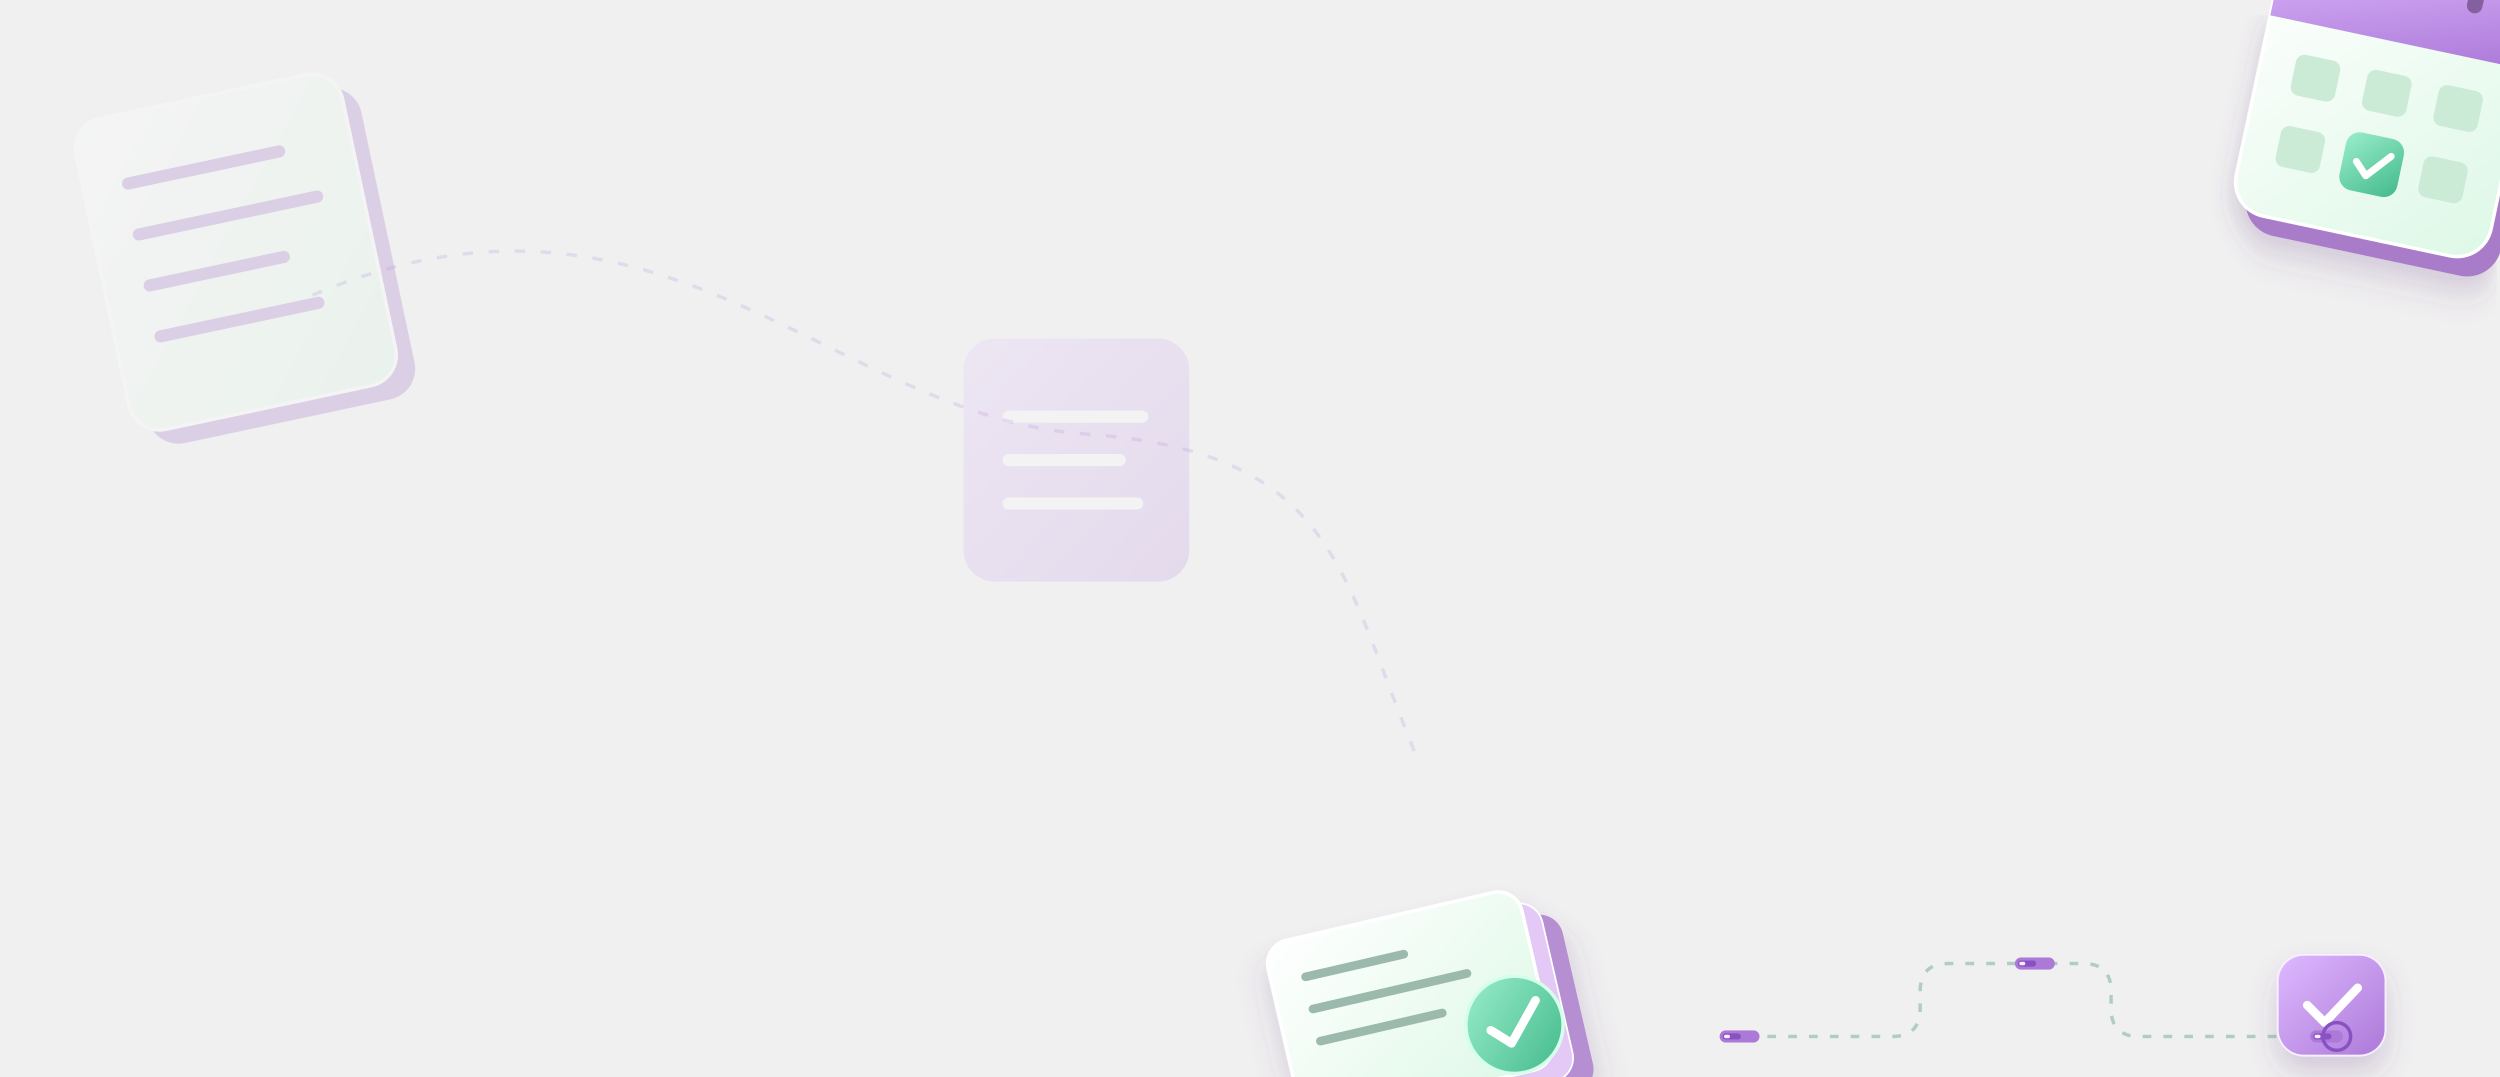
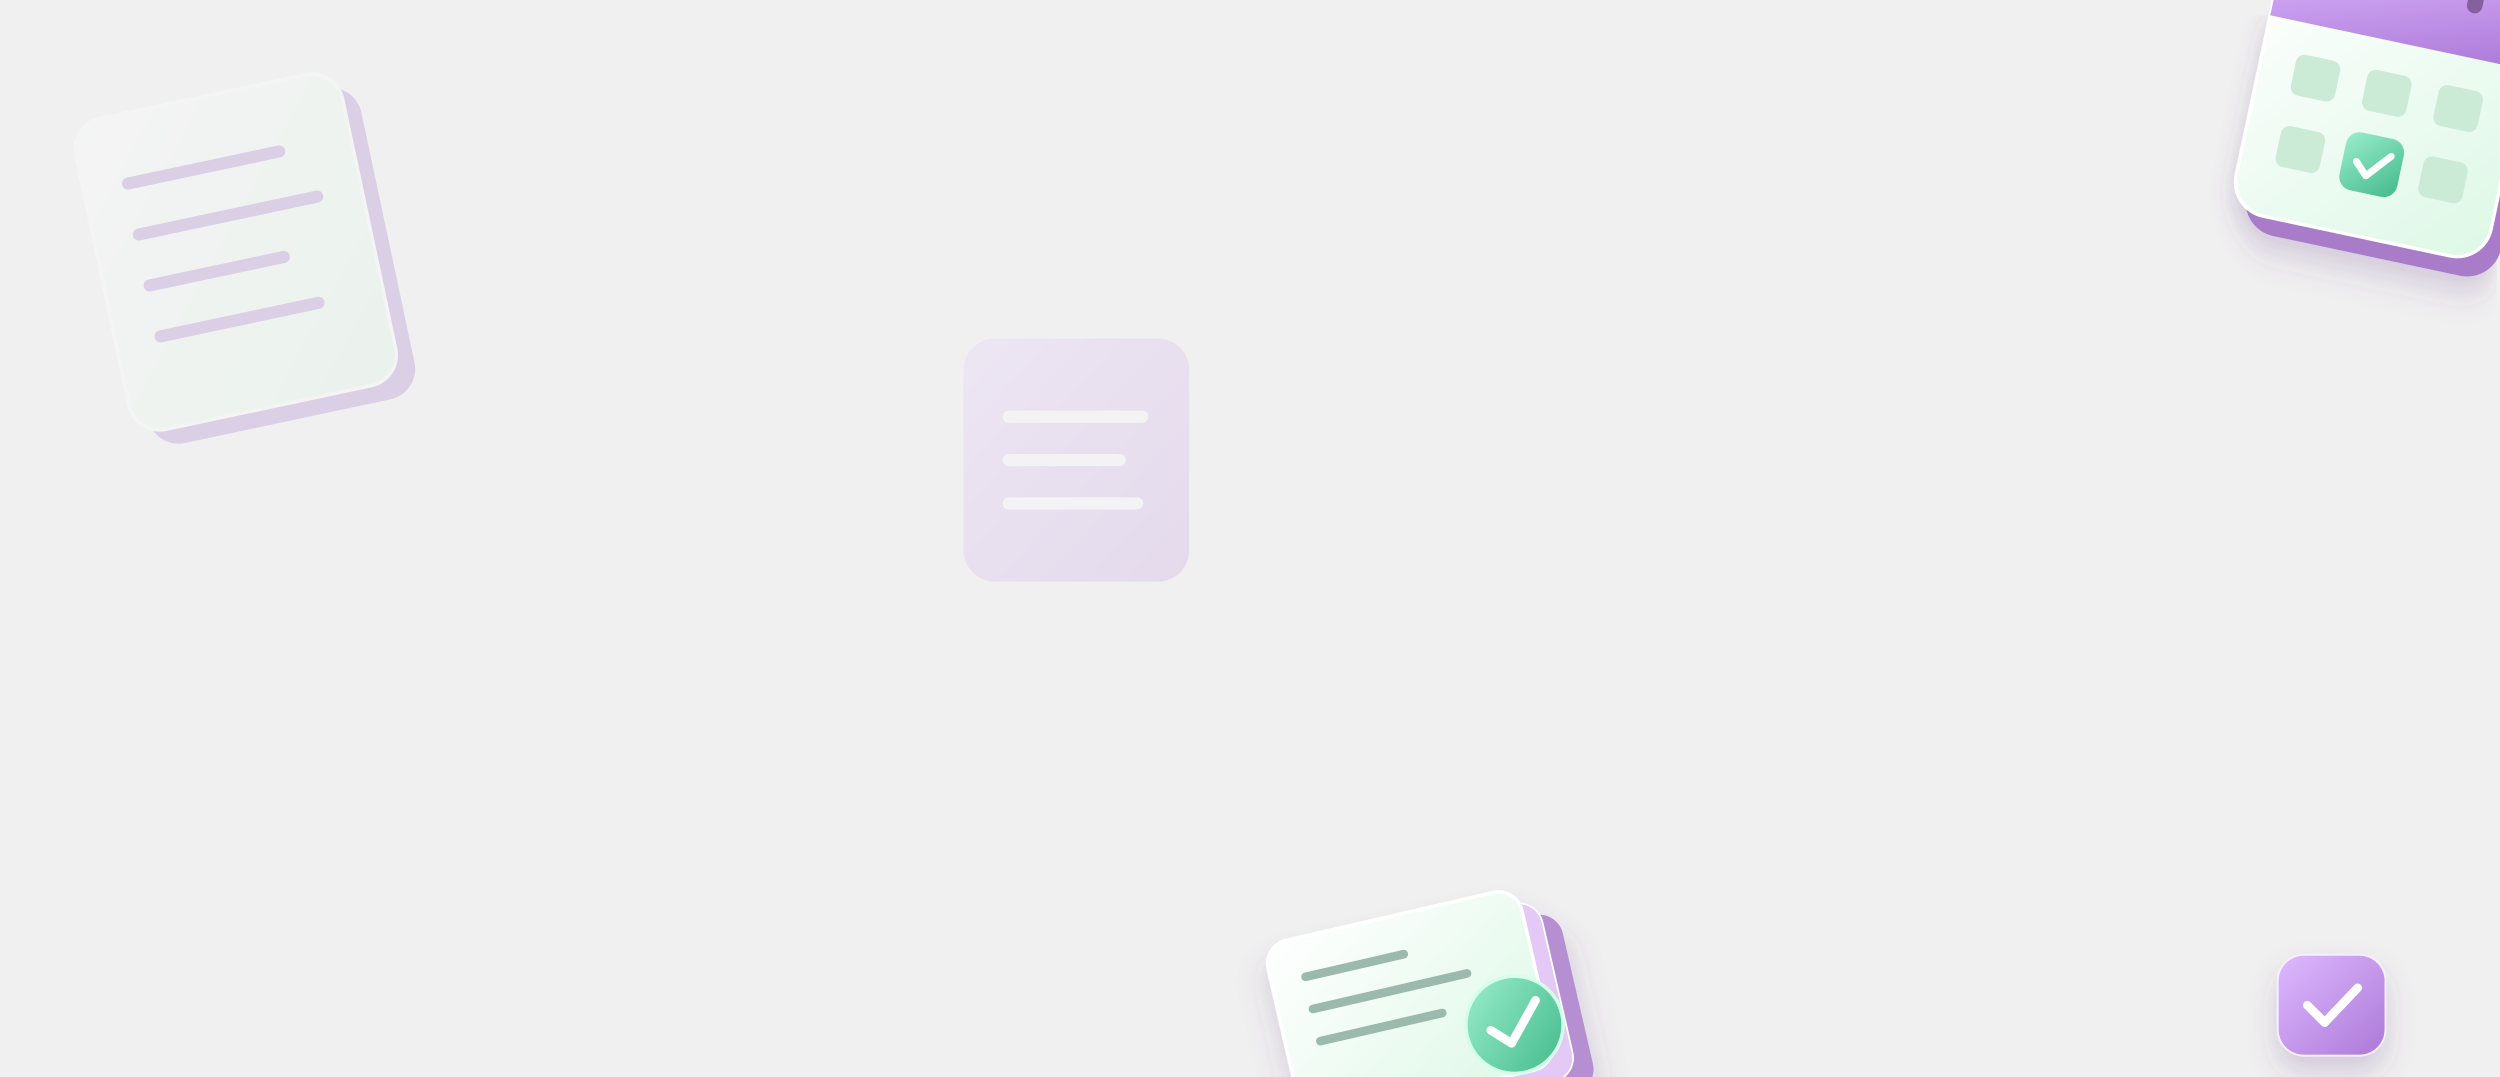
<svg xmlns="http://www.w3.org/2000/svg" width="1440" height="620" viewBox="0 0 1440 620" fill="none">
  <defs>
    <linearGradient id="paper" x1="0" y1="0" x2="1" y2="1">
      <stop stop-color="#FFFFFF" />
      <stop offset="1" stop-color="#DDF8E6" />
    </linearGradient>
    <linearGradient id="purple" x1="0" y1="0" x2="1" y2="1">
      <stop stop-color="#DEB9FF" />
      <stop offset="1" stop-color="#AC79D8" />
    </linearGradient>
    <linearGradient id="mint" x1="0" y1="0" x2="1" y2="1">
      <stop stop-color="#9AEECB" />
      <stop offset="1" stop-color="#43B98C" />
    </linearGradient>
    <filter id="depth" x="-40%" y="-40%" width="180%" height="190%">
      <feDropShadow dx="0" dy="9" stdDeviation="8" flood-color="#6C4688" flood-opacity=".22" />
    </filter>
  </defs>
  <g transform="translate(1300 -22) rotate(12 76 75)" filter="url(#depth)">
    <rect x="8" y="10" width="150" height="160" rx="20" fill="#A97CC9" />
    <rect width="150" height="160" rx="20" fill="url(#paper)" stroke="white" stroke-width="2" />
    <path d="M20 0H130Q150 0 150 20V46H0V20Q0 0 20 0Z" fill="url(#purple)" />
    <path d="M36 -5V16M114 -5V16" stroke="#84609E" stroke-width="9" stroke-linecap="round" />
    <g fill="#CBEBD7">
      <rect x="20" y="64" width="26" height="24" rx="5" />
      <rect x="62" y="64" width="26" height="24" rx="5" />
      <rect x="104" y="64" width="26" height="24" rx="5" />
      <rect x="20" y="106" width="26" height="24" rx="5" />
      <rect x="104" y="106" width="26" height="24" rx="5" />
    </g>
    <rect x="58" y="101" width="34" height="34" rx="8" fill="url(#mint)" />
    <path d="M66 118L73 125L85 111" stroke="white" stroke-width="4" stroke-linecap="round" stroke-linejoin="round" />
  </g>
  <g transform="translate(743 540) rotate(-13 92 62)" filter="url(#depth)">
    <rect x="20" y="0" width="150" height="105" rx="14" fill="#B68ED2" />
    <rect x="10" y="-9" width="150" height="105" rx="14" fill="#E4C9F7" stroke="white" />
    <rect y="-18" width="150" height="105" rx="14" fill="url(#paper)" stroke="white" stroke-width="2" />
    <path d="M20 5H78M20 24H111M20 43H92" stroke="#9CB9AD" stroke-width="5" stroke-linecap="round" />
    <circle cx="131" cy="59" r="28" fill="url(#mint)" stroke="#D5FFEB" stroke-width="2" />
    <path d="M117 59L127 69L146 48" stroke="white" stroke-width="5" stroke-linecap="round" stroke-linejoin="round" />
  </g>
-   <path d="M994 597H1090Q1106 597 1106 581V571Q1106 555 1122 555H1200Q1216 555 1216 571V581Q1216 597 1232 597H1346" stroke="#8CBCA7" stroke-width="2" stroke-dasharray="5 7" opacity=".65" />
  <g transform="translate(1312 550)" filter="url(#depth)">
    <rect width="62" height="58" rx="15" fill="url(#purple)" stroke="#F8EFFF" />
    <path d="M17 29L27 39L46 19" stroke="white" stroke-width="5" stroke-linecap="round" stroke-linejoin="round" />
  </g>
  <g transform="translate(40 72) rotate(-12)" opacity=".3">
    <rect x="9" y="10" width="157" height="183" rx="18" fill="#AC83CD" />
    <rect width="157" height="183" rx="18" fill="url(#paper)" stroke="white" stroke-width="2" />
    <path d="M26 40H115M26 70H131M26 100H105M26 130H119" stroke="#AC83CD" stroke-width="7" stroke-linecap="round" />
  </g>
  <g transform="translate(555 195)" opacity=".19">
    <rect width="130" height="140" rx="18" fill="url(#purple)" />
    <path d="M26 45H103M26 70H90M26 95H100" stroke="white" stroke-width="7" stroke-linecap="round" />
  </g>
-   <path d="M180 170C380 85 480 240 625 250S772 330 816 436" stroke="#B999D7" stroke-width="2" stroke-dasharray="6 9" opacity=".25" />
-   <g fill="none" stroke-linecap="round" pointer-events="none">
-     <path class="route-trail" d="M994 597H1090Q1106 597 1106 581V571Q1106 555 1122 555H1200Q1216 555 1216 571V581Q1216 597 1232 597H1346" pathLength="100" stroke="#ac79d8" stroke-width="7" stroke-dasharray="16 184" />
-     <path class="route-train" d="M994 597H1090Q1106 597 1106 581V571Q1106 555 1122 555H1200Q1216 555 1216 571V581Q1216 597 1232 597H1346" pathLength="100" stroke="#8952c2" stroke-width="3.5" stroke-dasharray="7 193" />
-     <path class="route-nose" d="M994 597H1090Q1106 597 1106 581V571Q1106 555 1122 555H1200Q1216 555 1216 571V581Q1216 597 1232 597H1346" pathLength="100" stroke="#f9f0ff" stroke-width="2" stroke-dasharray="1.5 198.5" />
-     <circle class="route-arrival" cx="1346" cy="597" r="8" stroke="#8952c2" stroke-width="2" />
-   </g>
+   <path class="returns-growing-line" d="M960 595 C1002 595 1028 595 1055 568 C1082 541 1112 545 1138 571 C1164 597 1192 607 1223 595 C1254 583 1273 570 1312 578" pathLength="100" fill="none" stroke="#9461cf" stroke-width="3" stroke-linecap="round" stroke-linejoin="round" pointer-events="none" />
  <style>
-   .route-trail { animation: routeTail 4.8s linear infinite; }
-   .route-train { animation: routeTravel 4.8s linear infinite; }
-   .route-nose { animation: routeNose 4.8s linear infinite; }
-   .route-arrival { animation: routeArrival 4.8s ease-out infinite; }
-   @keyframes routeTail {
-     0% { stroke-dashoffset: 16; opacity: 0; }
-     8% { opacity: .24; }
-     82% { stroke-dashoffset: -84; opacity: .24; }
-     88%, 100% { stroke-dashoffset: -84; opacity: 0; }
+   .returns-growing-line {
+     stroke-dasharray: 100 100;
+     stroke-dashoffset: 100;
+     opacity: 0;
+     animation: returnsGrowCurve 6s linear infinite;
  }
-   @keyframes routeTravel {
-     0% { stroke-dashoffset: 7; opacity: 0; }
-     4% { opacity: 1; }
-     82% { stroke-dashoffset: -93; opacity: 1; }
-     88%, 100% { stroke-dashoffset: -93; opacity: 0; }
-   }
-   @keyframes routeNose {
-     0% { stroke-dashoffset: 1.5; opacity: 0; }
-     4% { opacity: 1; }
-     82% { stroke-dashoffset: -98.5; opacity: 1; }
-     88%, 100% { stroke-dashoffset: -98.5; opacity: 0; }
-   }
-   @keyframes routeArrival {
-     0%, 80% { opacity: 0; r: 5px; stroke-width: 2; }
-     83% { opacity: .65; r: 5px; stroke-width: 2; }
-     96%, 100% { opacity: 0; r: 15px; stroke-width: 1; }
+   @keyframes returnsGrowCurve {
+     0%, 4% { stroke-dashoffset: 100; opacity: 0; }
+     5% { opacity: .9; }
+     78%, 84% { stroke-dashoffset: 0; opacity: .9; }
+     94%, 100% { stroke-dashoffset: 0; opacity: 0; }
  }
  @media (prefers-reduced-motion: reduce) {
-     .route-trail, .route-train, .route-nose, .route-arrival { animation: none; display: none; }
+     .returns-growing-line { animation: none; stroke-dashoffset: 0; opacity: .65; }
  }
</style>
</svg>
